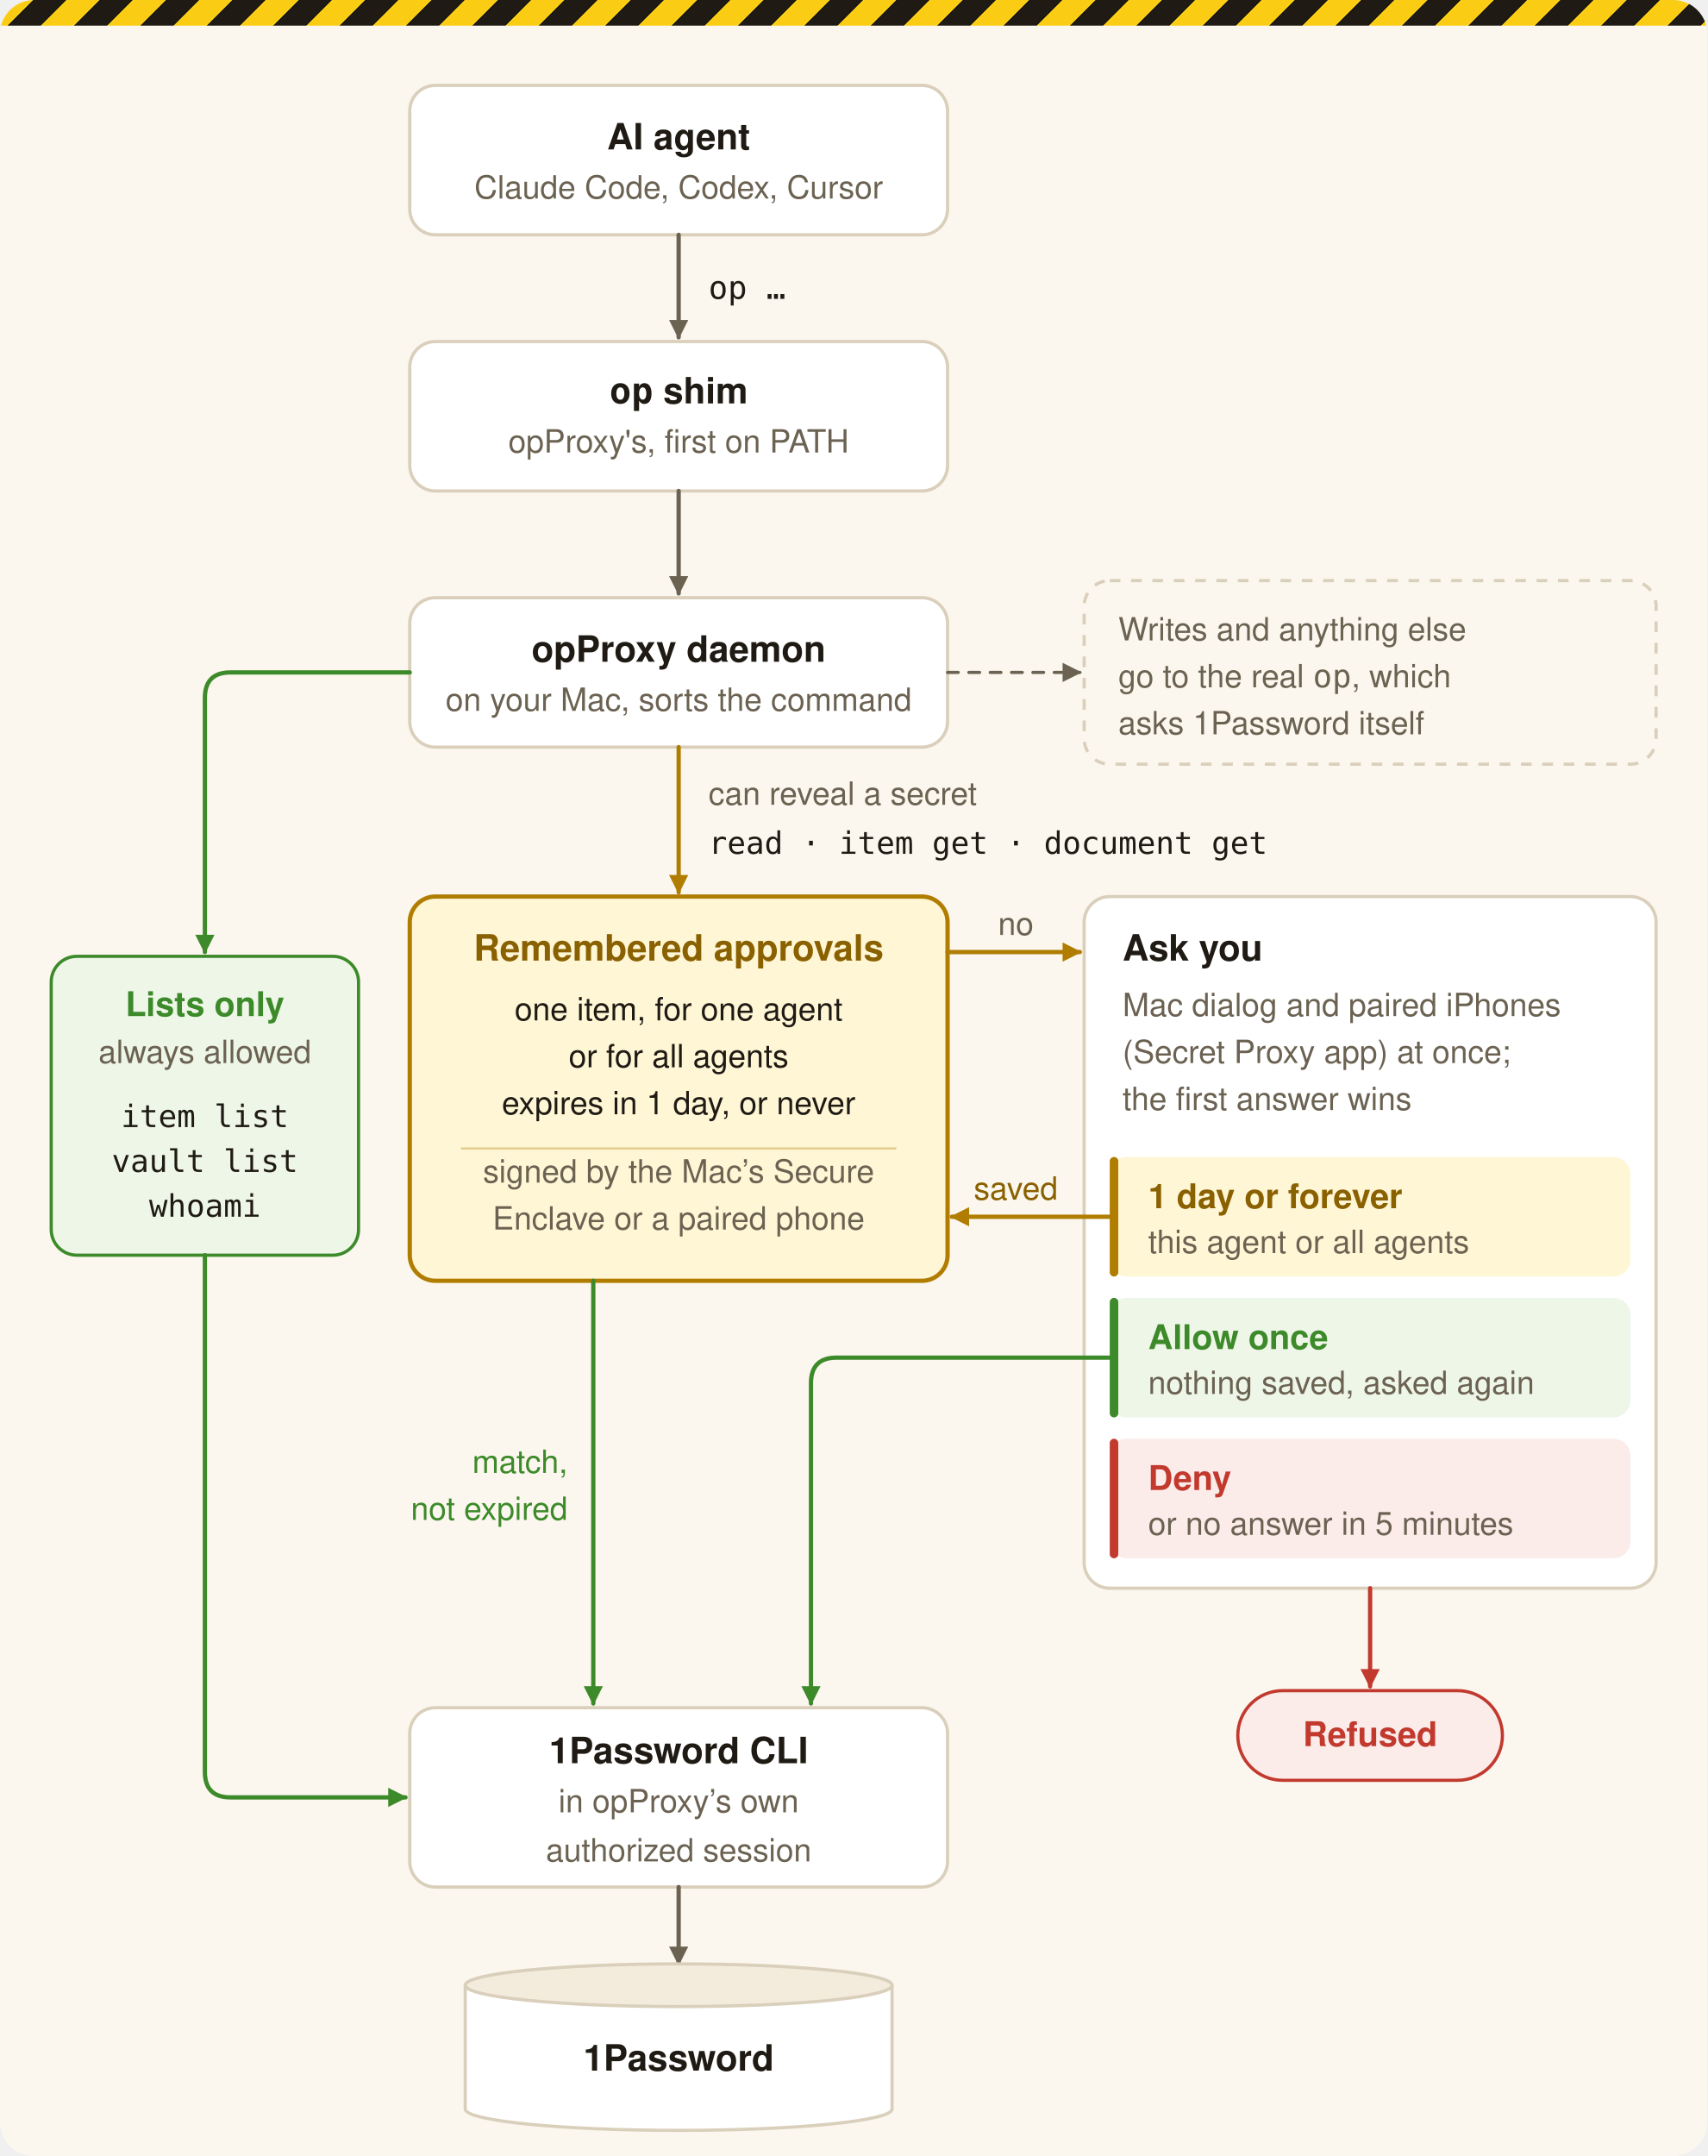
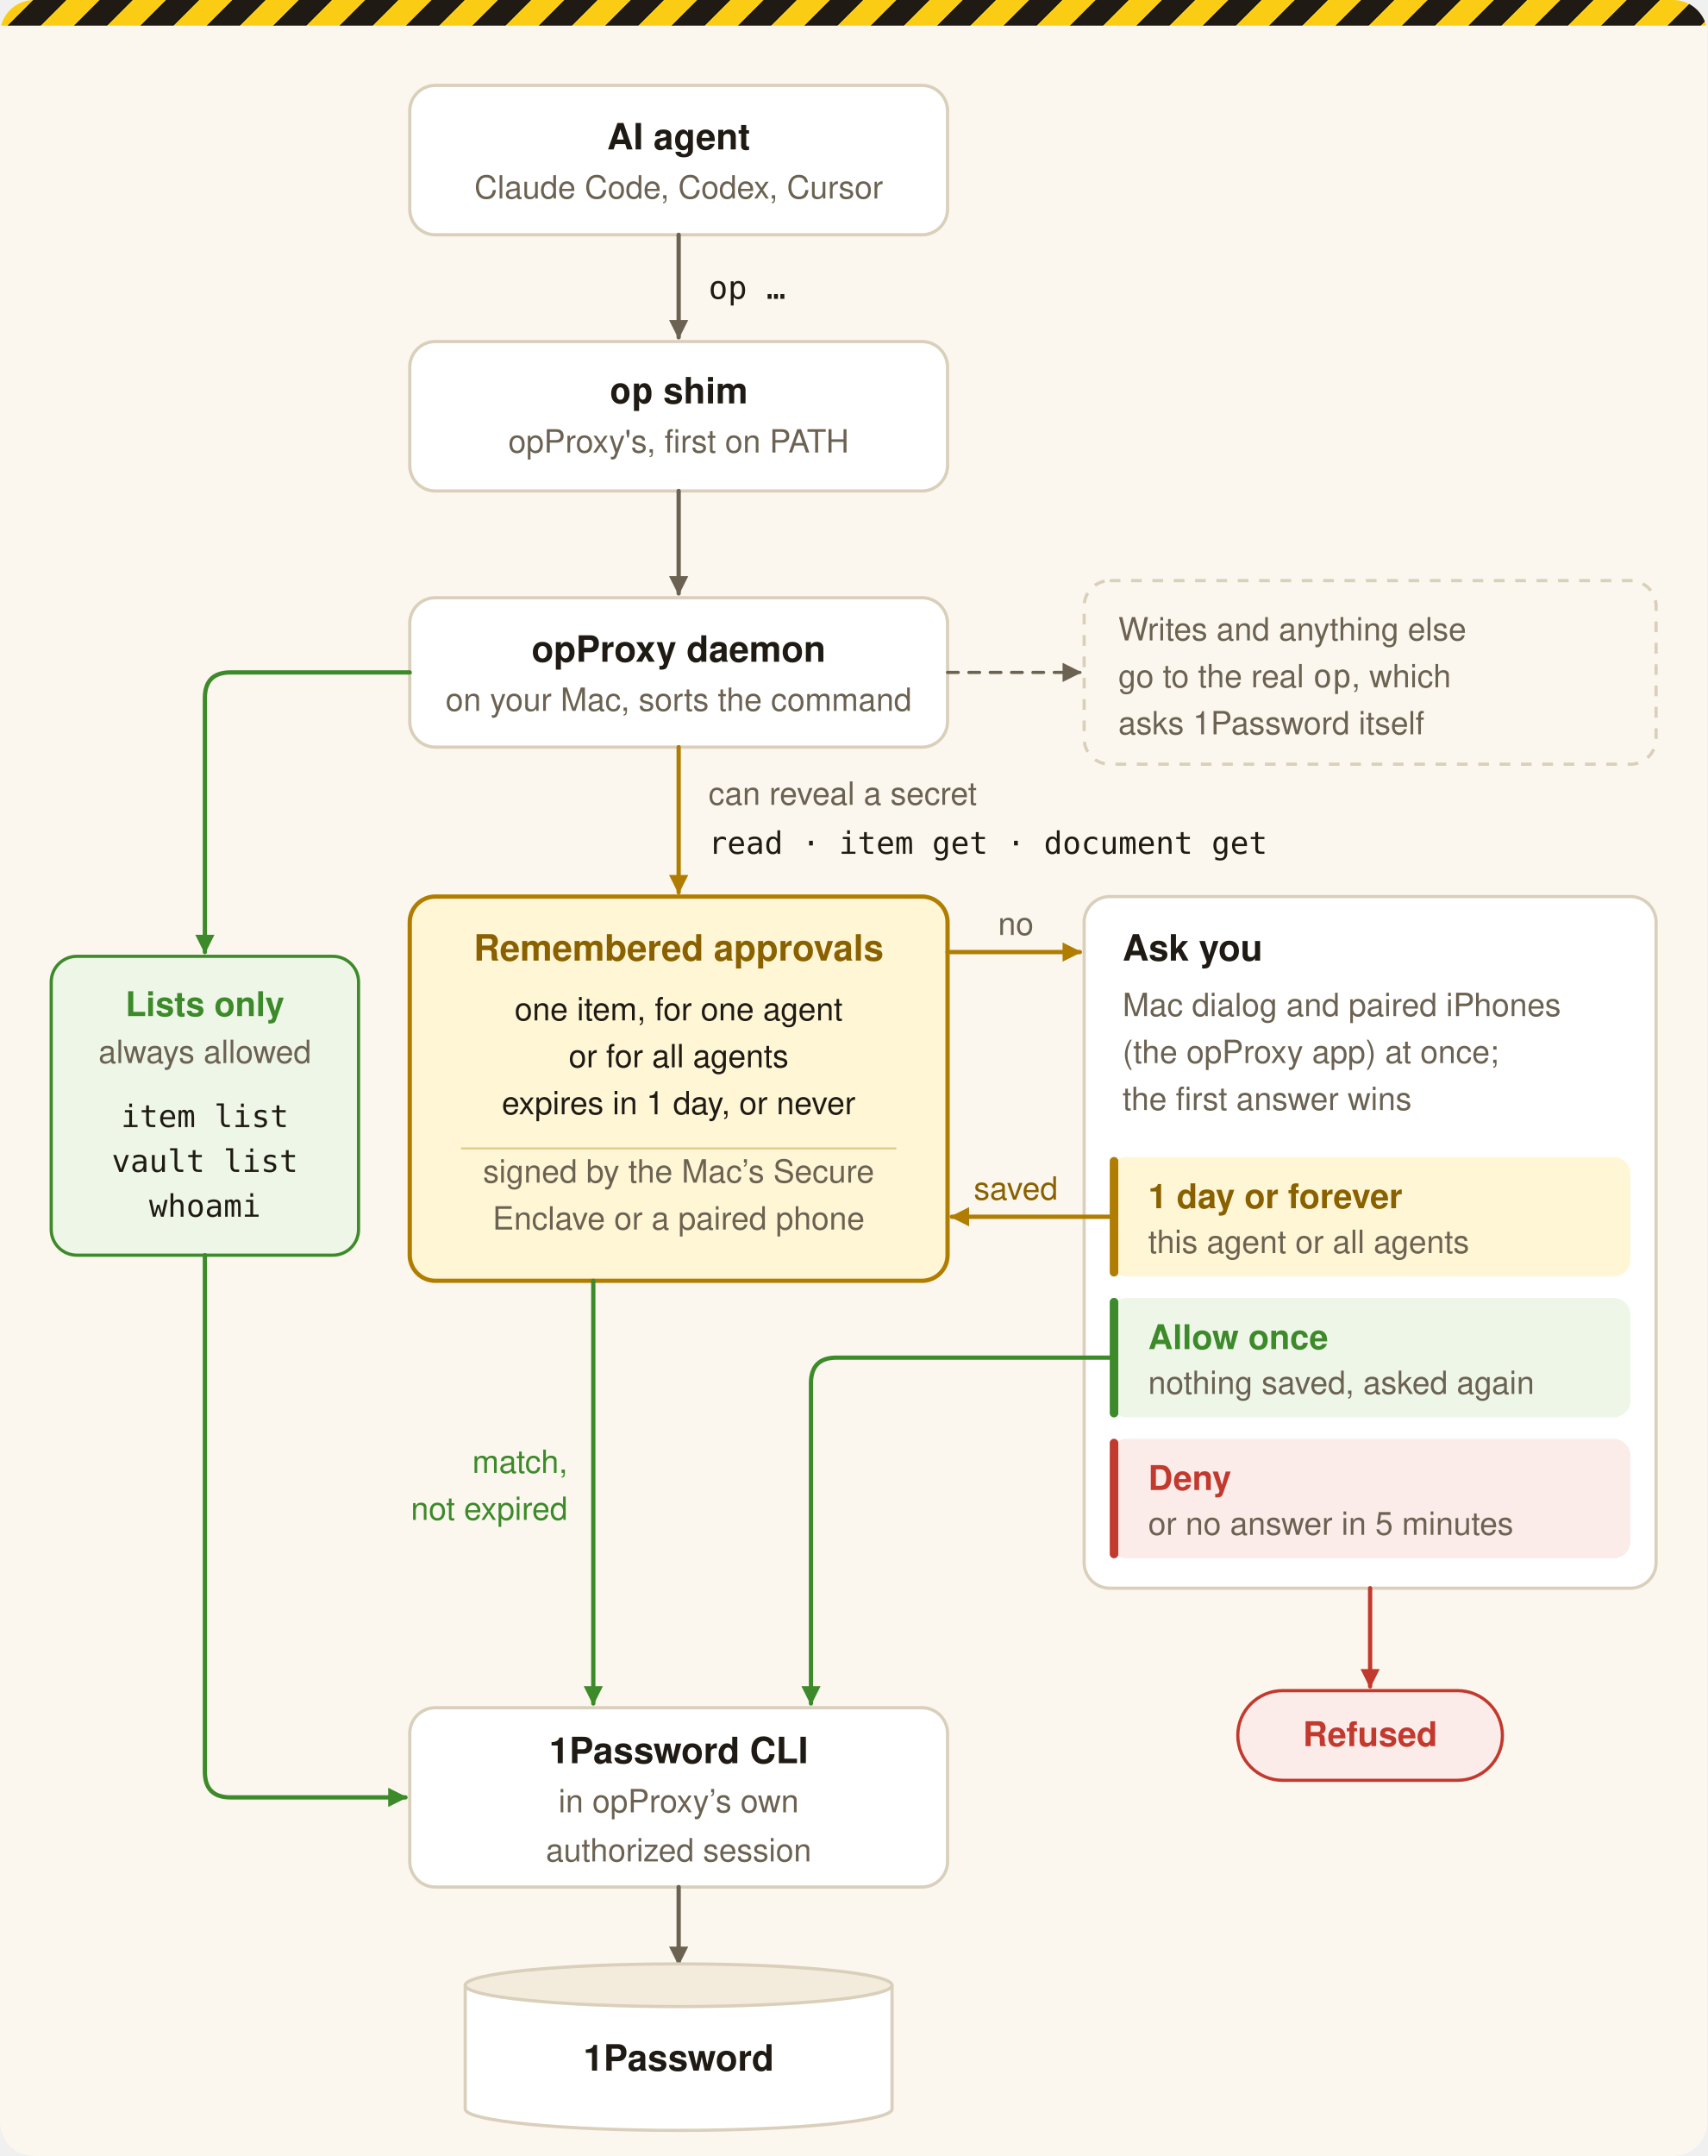
<svg xmlns="http://www.w3.org/2000/svg" viewBox="0 0 800 1010" width="800" height="1010" font-family="-apple-system, BlinkMacSystemFont, &quot;SF Pro Text&quot;, Helvetica, Arial, sans-serif" role="img" aria-label="opProxy architecture">
  <defs>
    <pattern id="haz" width="22" height="22" patternUnits="userSpaceOnUse" patternTransform="rotate(45)">
      <rect width="22" height="22" fill="#1F1B14" />
      <rect width="11" height="22" fill="#FACC14" />
    </pattern>
    <marker id="m-dim" viewBox="0 0 10 10" refX="9" refY="5" markerWidth="9" markerHeight="9" markerUnits="userSpaceOnUse" orient="auto-start-reverse">
      <path d="M0,0 L10,5 L0,10 z" fill="#6B6252" />
    </marker>
    <marker id="m-acc" viewBox="0 0 10 10" refX="9" refY="5" markerWidth="9" markerHeight="9" markerUnits="userSpaceOnUse" orient="auto-start-reverse">
      <path d="M0,0 L10,5 L0,10 z" fill="#B07D00" />
    </marker>
    <marker id="m-grn" viewBox="0 0 10 10" refX="9" refY="5" markerWidth="9" markerHeight="9" markerUnits="userSpaceOnUse" orient="auto-start-reverse">
      <path d="M0,0 L10,5 L0,10 z" fill="#3D8A2A" />
    </marker>
    <marker id="m-red" viewBox="0 0 10 10" refX="9" refY="5" markerWidth="9" markerHeight="9" markerUnits="userSpaceOnUse" orient="auto-start-reverse">
      <path d="M0,0 L10,5 L0,10 z" fill="#C2392E" />
    </marker>
  </defs>
  <rect width="800" height="1010" rx="16" fill="#FBF7EE" />
  <clipPath id="top">
    <rect width="800" height="1010" rx="16" />
  </clipPath>
  <rect width="800" height="12" fill="url(#haz)" clip-path="url(#top)" />
  <rect x="192" y="40" width="252" height="70" rx="12" fill="#FFFFFF" stroke="#D9CFBB" stroke-width="1.5" />
  <text x="318" y="70.0" font-size="17" font-weight="600" fill="#1F1B14" text-anchor="middle">AI agent</text>
  <text x="318" y="93.0" font-size="15" font-weight="400" fill="#6B6252" text-anchor="middle">Claude Code, Codex, Cursor</text>
  <path d="M318,110 L318,158" fill="none" stroke="#6B6252" stroke-width="2" stroke-linejoin="round" stroke-linecap="round" marker-end="url(#m-dim)" />
  <text x="332" y="140" font-size="15" font-weight="400" fill="#1F1B14" text-anchor="start" font-family="ui-monospace, &quot;SF Mono&quot;, Menlo, Consolas, monospace">op …</text>
  <rect x="192" y="160" width="252" height="70" rx="12" fill="#FFFFFF" stroke="#D9CFBB" stroke-width="1.5" />
  <text x="318" y="189" font-size="17" font-weight="600" fill="#1F1B14" text-anchor="middle">
    <tspan font-family="ui-monospace, &quot;SF Mono&quot;, Menlo, Consolas, monospace">op</tspan> shim</text>
  <text x="318" y="212" font-size="15" font-weight="400" fill="#6B6252" text-anchor="middle">opProxy's, first on PATH</text>
  <path d="M318,230 L318,278" fill="none" stroke="#6B6252" stroke-width="2" stroke-linejoin="round" stroke-linecap="round" marker-end="url(#m-dim)" />
  <rect x="192" y="280" width="252" height="70" rx="12" fill="#FFFFFF" stroke="#D9CFBB" stroke-width="1.5" />
  <text x="318" y="310.0" font-size="17" font-weight="600" fill="#1F1B14" text-anchor="middle">opProxy daemon</text>
  <text x="318" y="333.0" font-size="15" font-weight="400" fill="#6B6252" text-anchor="middle">on your Mac, sorts the command</text>
  <rect x="508" y="272" width="268" height="86" rx="12" fill="#FBF7EE" stroke="#D9CFBB" stroke-width="1.5" stroke-dasharray="5 5" />
  <text x="524" y="300" font-size="15" font-weight="400" fill="#6B6252" text-anchor="start">Writes and anything else</text>
  <text x="524" y="322" font-size="15" font-weight="400" fill="#6B6252" text-anchor="start">go to the real <tspan font-family="ui-monospace, &quot;SF Mono&quot;, Menlo, Consolas, monospace">op</tspan>, which</text>
  <text x="524" y="344" font-size="15" font-weight="400" fill="#6B6252" text-anchor="start">asks 1Password itself</text>
  <path d="M444,315 L506,315" fill="none" stroke="#6B6252" stroke-width="1.5" stroke-linejoin="round" stroke-linecap="round" stroke-dasharray="5 5" marker-end="url(#m-dim)" />
  <path d="M318,350 L318,418" fill="none" stroke="#B07D00" stroke-width="2" stroke-linejoin="round" stroke-linecap="round" marker-end="url(#m-acc)" />
  <text x="332" y="377" font-size="15" font-weight="400" fill="#6B6252" text-anchor="start">can reveal a secret</text>
  <text x="332" y="400" font-size="14.5" font-weight="400" fill="#1F1B14" text-anchor="start" font-family="ui-monospace, &quot;SF Mono&quot;, Menlo, Consolas, monospace">read · item get · document get</text>
  <path d="M192,315 L108,315 Q96,315 96,327 L96,446" fill="none" stroke="#3D8A2A" stroke-width="2" stroke-linejoin="round" stroke-linecap="round" marker-end="url(#m-grn)" />
  <rect x="24" y="448" width="144" height="140" rx="12" fill="#EEF6E8" stroke="#3D8A2A" stroke-width="1.5" />
  <text x="96" y="476" font-size="16" font-weight="600" fill="#3D8A2A" text-anchor="middle">Lists only</text>
  <text x="96" y="498" font-size="15" font-weight="400" fill="#6B6252" text-anchor="middle">always allowed</text>
  <text x="96" y="528" font-size="14.5" font-weight="400" fill="#1F1B14" text-anchor="middle" font-family="ui-monospace, &quot;SF Mono&quot;, Menlo, Consolas, monospace">item list</text>
  <text x="96" y="549" font-size="14.5" font-weight="400" fill="#1F1B14" text-anchor="middle" font-family="ui-monospace, &quot;SF Mono&quot;, Menlo, Consolas, monospace">vault list</text>
  <text x="96" y="570" font-size="14.5" font-weight="400" fill="#1F1B14" text-anchor="middle" font-family="ui-monospace, &quot;SF Mono&quot;, Menlo, Consolas, monospace">whoami</text>
  <path d="M96,588 L96,830 Q96,842 108,842 L190,842" fill="none" stroke="#3D8A2A" stroke-width="2" stroke-linejoin="round" stroke-linecap="round" marker-end="url(#m-grn)" />
  <rect x="192" y="420" width="252" height="180" rx="12" fill="#FFF6D6" stroke="#B07D00" stroke-width="2" />
  <text x="318" y="450" font-size="17" font-weight="600" fill="#8A6100" text-anchor="middle">Remembered approvals</text>
  <text x="318" y="478" font-size="15" font-weight="400" fill="#1F1B14" text-anchor="middle">one item, for one agent</text>
  <text x="318" y="500" font-size="15" font-weight="400" fill="#1F1B14" text-anchor="middle">or for all agents</text>
  <text x="318" y="522" font-size="15" font-weight="400" fill="#1F1B14" text-anchor="middle">expires in 1 day, or never</text>
  <text x="318" y="554" font-size="15" font-weight="400" fill="#6B6252" text-anchor="middle">signed by the Mac’s Secure</text>
  <text x="318" y="576" font-size="15" font-weight="400" fill="#6B6252" text-anchor="middle">Enclave or a paired phone</text>
  <line x1="216" y1="538" x2="420" y2="538" stroke="#B07D00" stroke-opacity="0.35" />
  <rect x="508" y="420" width="268" height="324" rx="12" fill="#FFFFFF" stroke="#D9CFBB" stroke-width="1.5" />
  <text x="526" y="450" font-size="17" font-weight="600" fill="#1F1B14" text-anchor="start">Ask you</text>
  <text x="526" y="476" font-size="15" font-weight="400" fill="#6B6252" text-anchor="start">Mac dialog and paired iPhones</text>
-   <text x="526" y="498" font-size="15" font-weight="400" fill="#6B6252" text-anchor="start">(Secret Proxy app) at once;</text>
+   <text x="526" y="498" font-size="15" font-weight="400" fill="#6B6252" text-anchor="start">(the opProxy app) at once;</text>
  <text x="526" y="520" font-size="15" font-weight="400" fill="#6B6252" text-anchor="start">the first answer wins</text>
  <rect x="520" y="542" width="244" height="56" rx="8" fill="#FFF6D6" />
  <rect x="520" y="542" width="4" height="56" rx="2" fill="#B07D00" />
  <text x="538" y="566" font-size="16" font-weight="600" fill="#8A6100" text-anchor="start">1 day or forever</text>
  <text x="538" y="587" font-size="15" font-weight="400" fill="#6B6252" text-anchor="start">this agent or all agents</text>
  <rect x="520" y="608" width="244" height="56" rx="8" fill="#EEF6E8" />
  <rect x="520" y="608" width="4" height="56" rx="2" fill="#3D8A2A" />
  <text x="538" y="632" font-size="16" font-weight="600" fill="#3D8A2A" text-anchor="start">Allow once</text>
  <text x="538" y="653" font-size="15" font-weight="400" fill="#6B6252" text-anchor="start">nothing saved, asked again</text>
  <rect x="520" y="674" width="244" height="56" rx="8" fill="#FBECEA" />
  <rect x="520" y="674" width="4" height="56" rx="2" fill="#C2392E" />
  <text x="538" y="698" font-size="16" font-weight="600" fill="#C2392E" text-anchor="start">Deny</text>
  <text x="538" y="719" font-size="15" font-weight="400" fill="#6B6252" text-anchor="start">or no answer in 5 minutes</text>
  <path d="M444,446 L506,446" fill="none" stroke="#B07D00" stroke-width="2" stroke-linejoin="round" stroke-linecap="round" marker-end="url(#m-acc)" />
  <text x="476.0" y="438" font-size="15" font-weight="400" fill="#6B6252" text-anchor="middle">no</text>
  <path d="M520,570 L446,570" fill="none" stroke="#B07D00" stroke-width="2" stroke-linejoin="round" stroke-linecap="round" marker-end="url(#m-acc)" />
  <text x="476.0" y="562" font-size="15" font-weight="400" fill="#8A6100" text-anchor="middle">saved</text>
  <path d="M520,636 L392,636 Q380,636 380,648 L380,798" fill="none" stroke="#3D8A2A" stroke-width="2" stroke-linejoin="round" stroke-linecap="round" marker-end="url(#m-grn)" />
  <path d="M278,600 L278,798" fill="none" stroke="#3D8A2A" stroke-width="2" stroke-linejoin="round" stroke-linecap="round" marker-end="url(#m-grn)" />
  <text x="266" y="690" font-size="15" font-weight="400" fill="#3D8A2A" text-anchor="end">match,</text>
  <text x="266" y="712" font-size="15" font-weight="400" fill="#3D8A2A" text-anchor="end">not expired</text>
  <path d="M642,744 L642,790" fill="none" stroke="#C2392E" stroke-width="2" stroke-linejoin="round" stroke-linecap="round" marker-end="url(#m-red)" />
  <rect x="580" y="792" width="124" height="42" rx="21" fill="#FBECEA" stroke="#C2392E" stroke-width="1.5" />
  <text x="642" y="818" font-size="16" font-weight="600" fill="#C2392E" text-anchor="middle">Refused</text>
  <rect x="192" y="800" width="252" height="84" rx="12" fill="#FFFFFF" stroke="#D9CFBB" stroke-width="1.5" />
  <text x="318" y="826.0" font-size="17" font-weight="600" fill="#1F1B14" text-anchor="middle">1Password CLI</text>
  <text x="318" y="849.0" font-size="15" font-weight="400" fill="#6B6252" text-anchor="middle">in opProxy’s own</text>
  <text x="318" y="872.0" font-size="15" font-weight="400" fill="#6B6252" text-anchor="middle">authorized session</text>
  <path d="M318,884 L318,920" fill="none" stroke="#6B6252" stroke-width="2" stroke-linejoin="round" stroke-linecap="round" marker-end="url(#m-dim)" />
  <path d="M218,930 L218,988 A100,10 0 0 0 418,988 L418,930" fill="#FFFFFF" stroke="#D9CFBB" stroke-width="1.5" />
  <ellipse cx="318" cy="930" rx="100" ry="10" fill="#F3ECDD" stroke="#D9CFBB" stroke-width="1.5" />
  <text x="318" y="970" font-size="17" font-weight="600" fill="#1F1B14" text-anchor="middle">1Password</text>
</svg>
